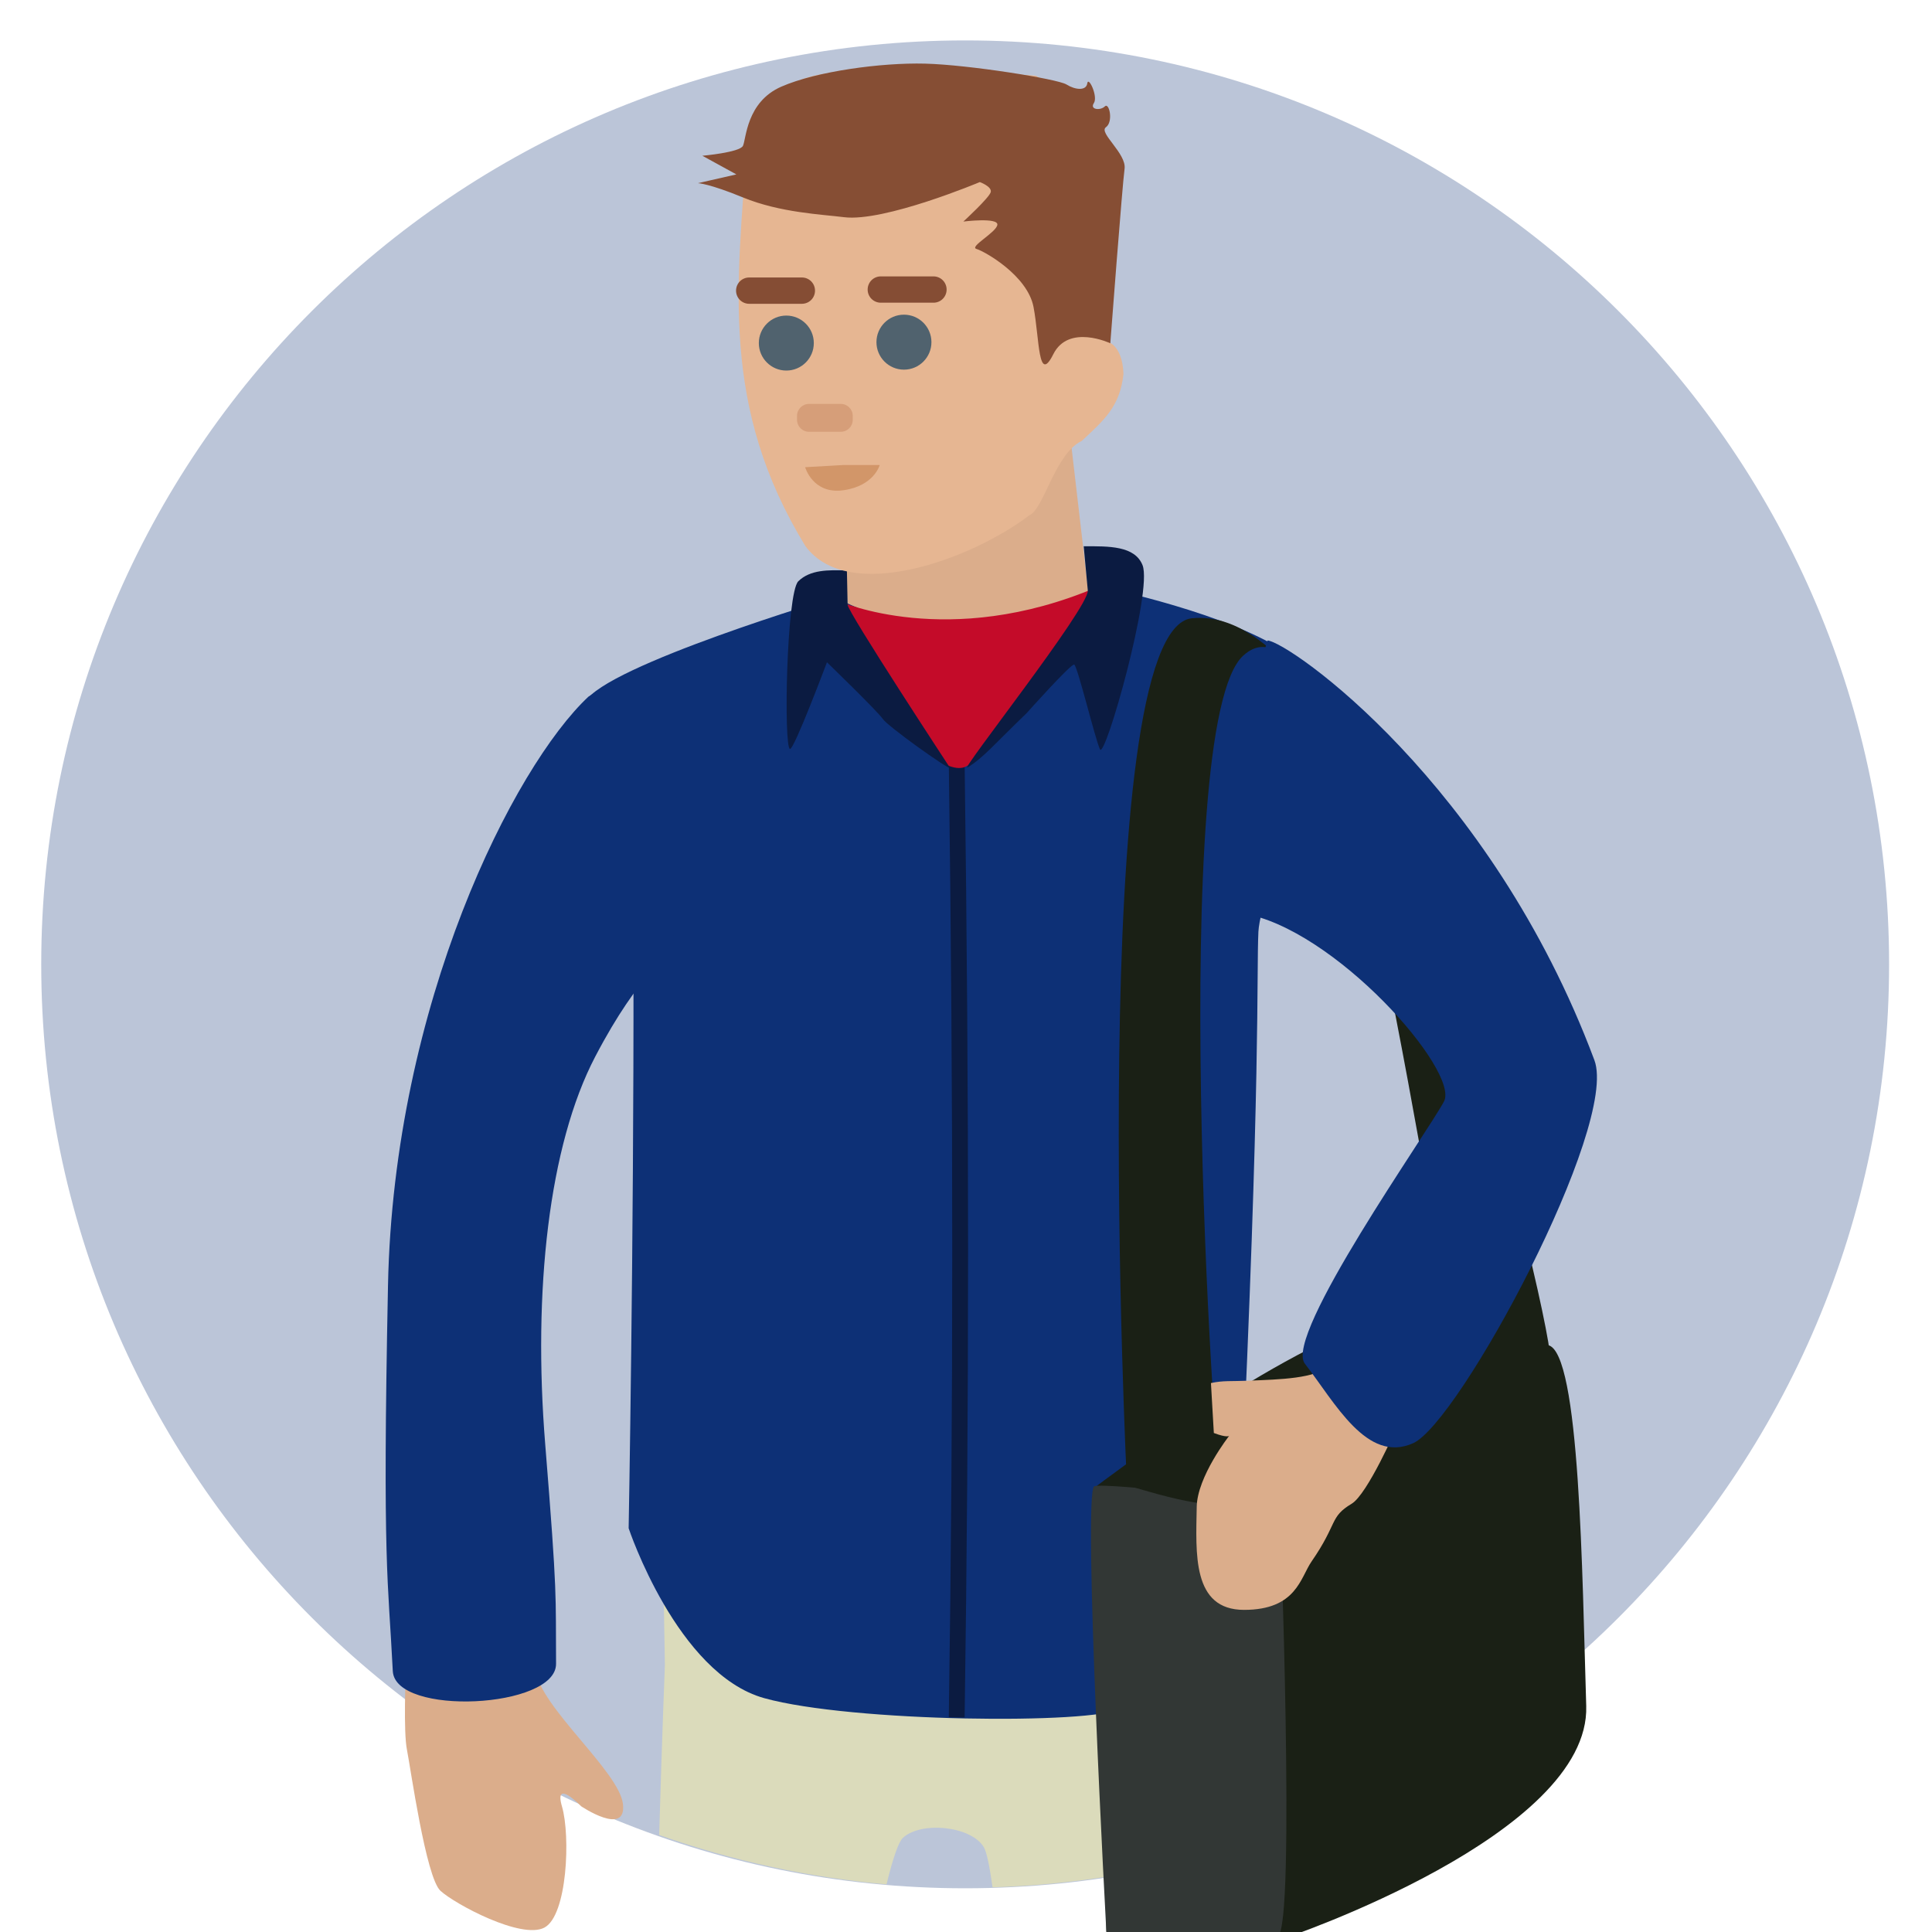
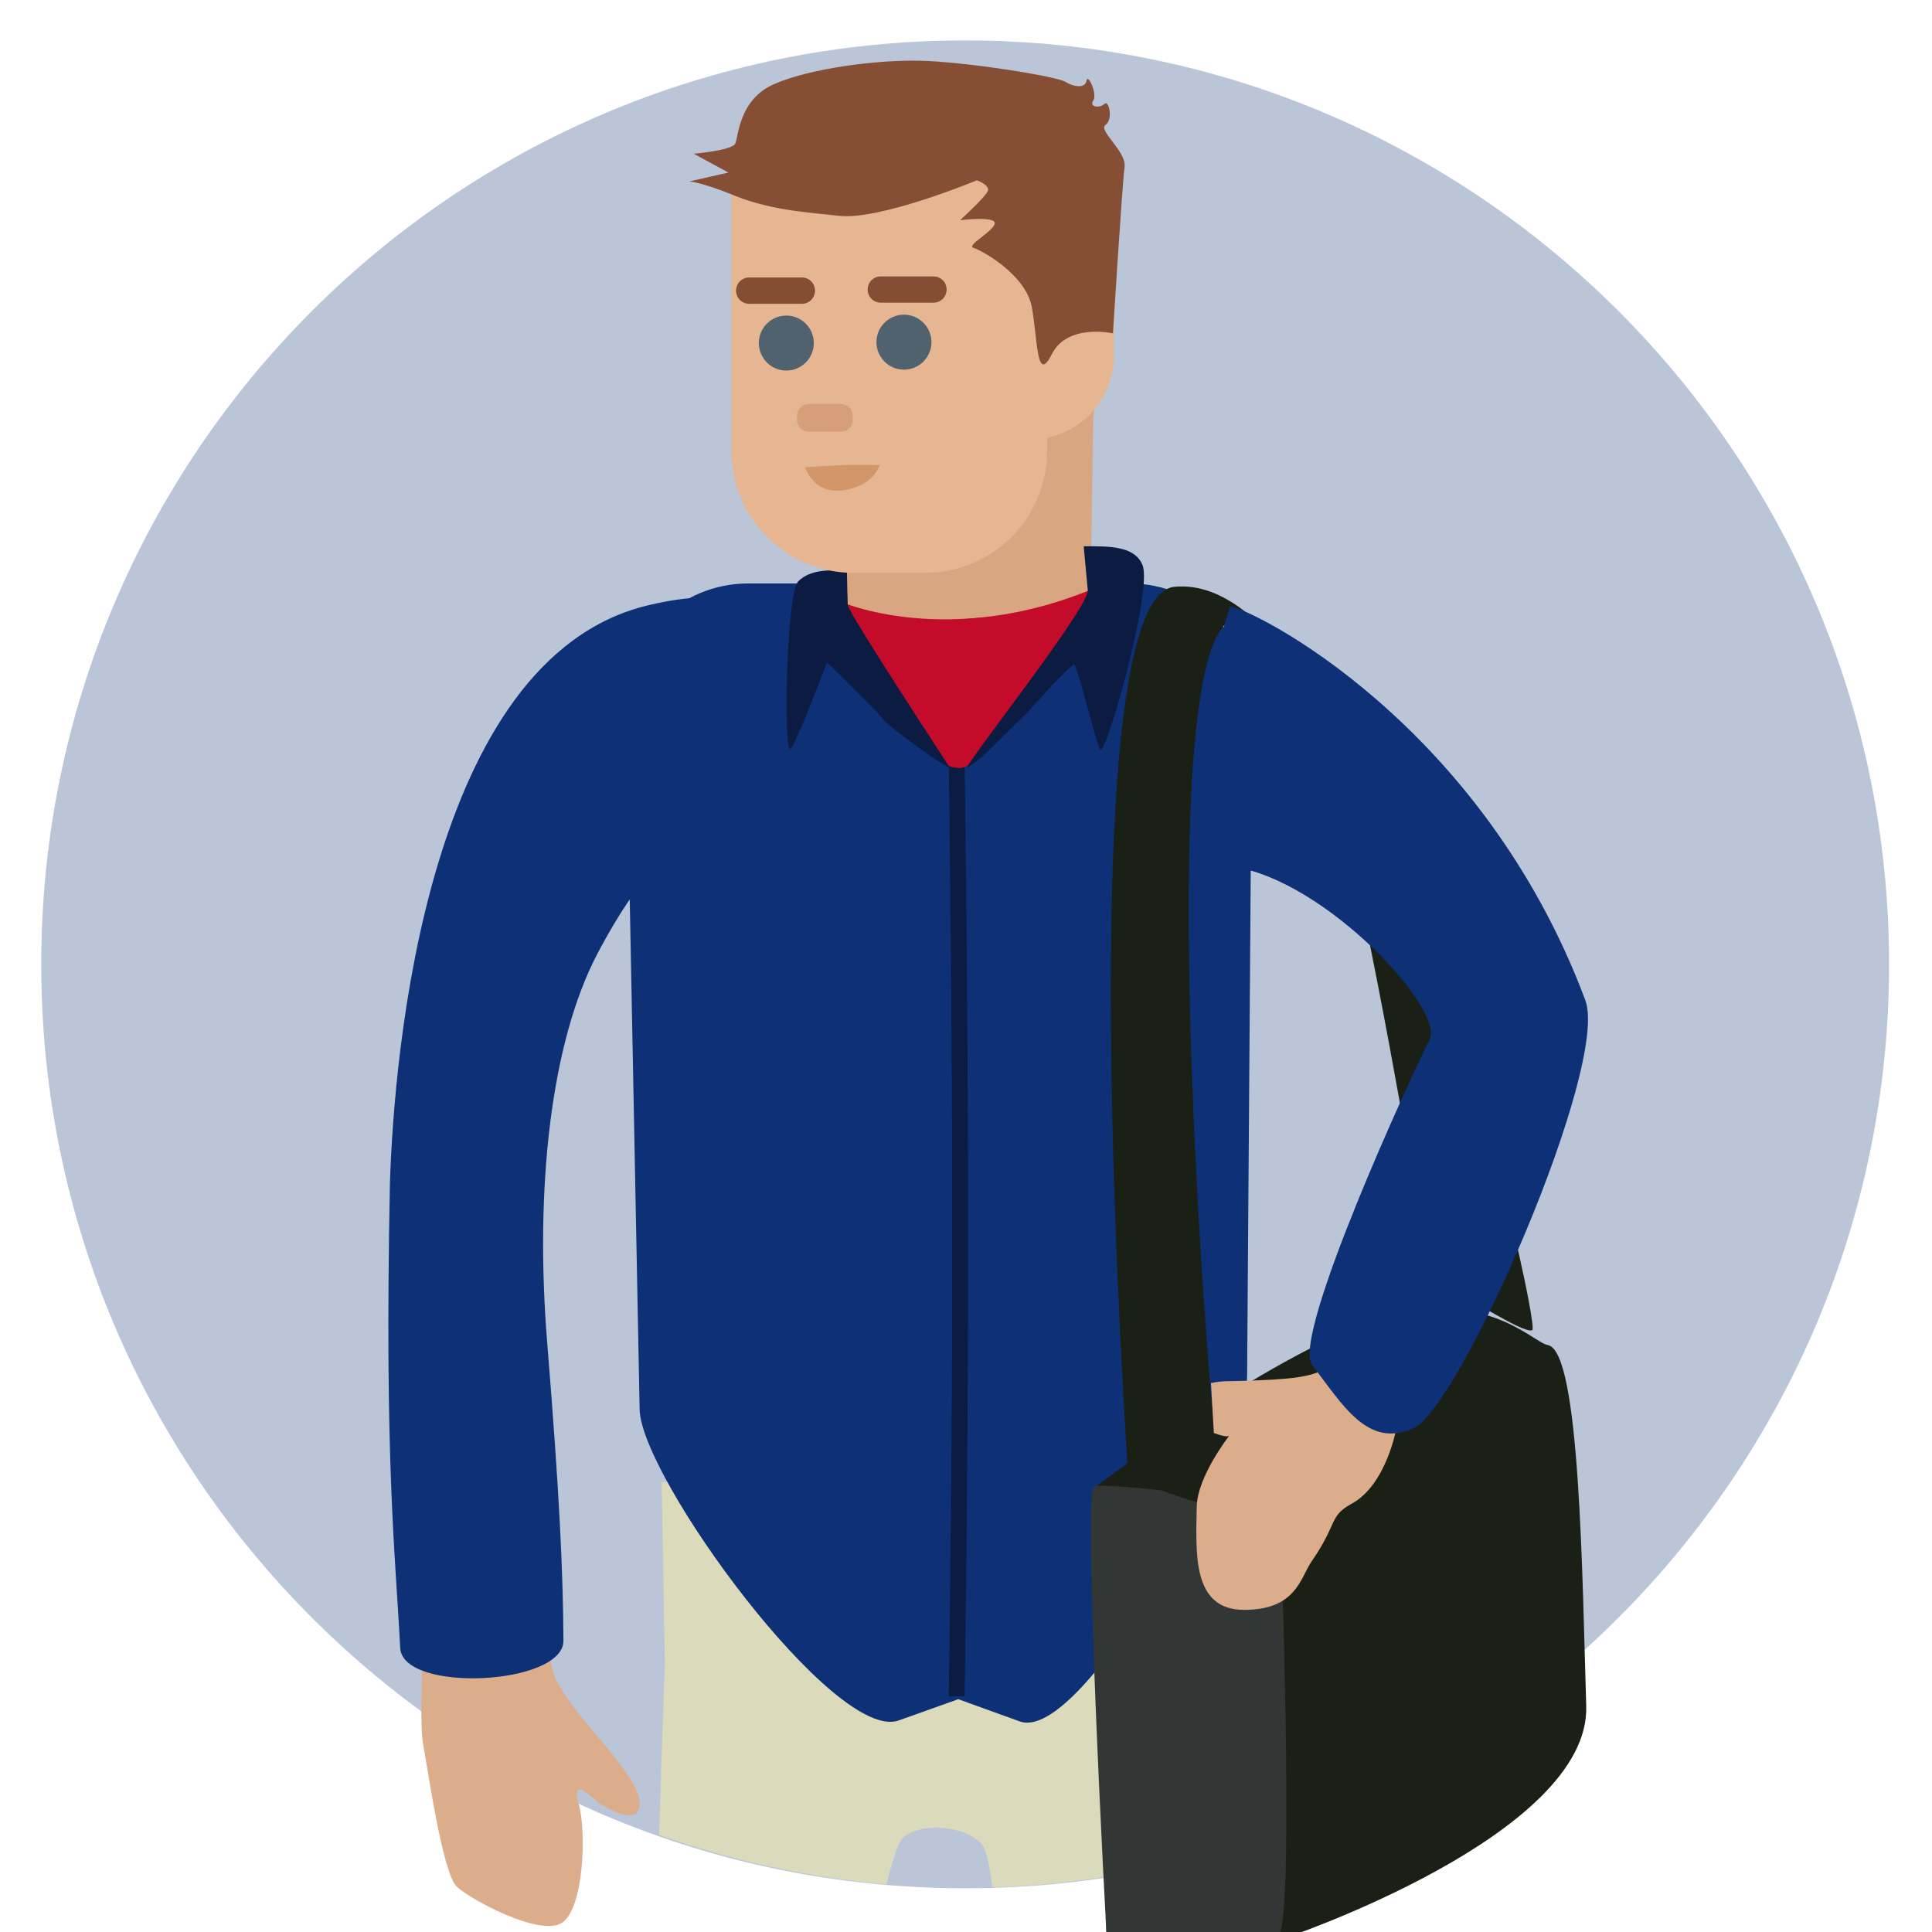
<svg xmlns="http://www.w3.org/2000/svg" id="svg4302" version="1.1" width="1000" height="1000" viewBox="0 0 1000 1000">
  <defs id="defs4306">
    </defs>
  <g id="layer1" style="display:inline" transform="translate(0,-3733)">
    <circle style="fill:#bbc5d8;fill-opacity:1;fill-rule:evenodd;stroke:none;stroke-width:1px;stroke-linecap:butt;stroke-linejoin:miter;stroke-opacity:1" id="path4470" cx="499.566" cy="4232.146" r="478.226" />
  </g>
  <g id="layer6">
    <path style="fill:#dbdbbb;fill-opacity:1;fill-rule:evenodd;stroke:none;stroke-width:1px;stroke-linecap:butt;stroke-linejoin:miter;stroke-opacity:1" clip-path="none" d="M 639.871 763.99 L 342.498 767.121 L 344.152 861.773 C 344.152 861.773 342.666 898.477 341.191 949.789 A 478.226 478.226 0 0 0 458.863 975.334 C 462.077 962.193 465.015 953.477 467.285 951.328 C 476.634 942.478 503.039 945.11 509.35 956.33 C 510.757 958.832 512.226 966.188 513.746 976.871 A 478.226 478.226 0 0 0 636.99 956.789 C 644.277 869.272 638.828 841.203 638.828 841.203 L 639.871 763.99 z " id="path4242" />
  </g>
  <g id="layer4" style="display:inline">
-     <path style="display:inline;opacity:1;fill:#dbad8b;fill-opacity:1;fill-rule:evenodd;stroke:none;stroke-width:1px;stroke-linecap:butt;stroke-linejoin:miter;stroke-opacity:1" d="m 439.331,325.438 124.998,-10.463 -10.004,-85.999 18.012,-126.704 -144.38,-3.122 z" id="path4963" />
-     <path style="fill:#0d3076;fill-opacity:1;fill-rule:evenodd;stroke:none;stroke-width:1px;stroke-linecap:butt;stroke-linejoin:miter;stroke-opacity:1" d="m 432.232,309.061 c 0,0 -118.949,35.476 -129.384,54.258 -10.434,18.781 25.015,115.957 25.042,135.644 0.199,146.05 -2.504,292.052 -2.504,292.052 0,0 25.082,75.439 70.222,87.96 45.14,12.521 170.165,13.669 184.772,5.321 14.608,-8.347 61.039,-90.111 61.768,-105.5 10.537,-222.429 8.158,-274.617 9.201,-296.528 1.043,-21.912 42.266,-120.449 21.912,-138.774 -25.585,-23.035 -93.907,-37.563 -102.255,-39.65 -4.174,-1.043 -39.911,20.086 -73.561,21.651 -33.65,1.565 -65.213,-16.434 -65.213,-16.434 z" id="path4282" />
-     <path style="fill:none;fill-rule:evenodd;stroke:#0b1b41;stroke-width:8.196;stroke-linecap:butt;stroke-linejoin:miter;stroke-miterlimit:4;stroke-dasharray:none;stroke-opacity:1" d="m 495.196,888.915 c 2.37,-162.806 2.37,-316.522 0,-494.292" id="path4284" />
+     <path style="color:#000000;clip-rule:nonzero;display:inline;overflow:visible;visibility:visible;opacity:1;isolation:auto;mix-blend-mode:normal;color-interpolation:sRGB;color-interpolation-filters:linearRGB;solid-color:#000000;solid-opacity:1;fill:#0d3076;fill-opacity:1;fill-rule:evenodd;stroke:none;stroke-width:5;stroke-linecap:butt;stroke-linejoin:miter;stroke-miterlimit:4;stroke-dasharray:none;stroke-dashoffset:0;stroke-opacity:1;color-rendering:auto;image-rendering:auto;shape-rendering:auto;text-rendering:auto;enable-background:accumulate" d="m 387.172,302 197.655,0 c 34.997,0 63.424,28.176 63.172,63.172 l -2.5,347.155 C 645.248,747.324 560.742,902.893 527.828,891 L 496,879.5 l -30.828,11 C 432.21,902.262 331.75,764.531 331.071,729.54 L 324,365.172 C 323.321,330.181 352.175,302 387.172,302 Z" id="rect4258" />
+     <path style="display:inline;opacity:1;fill:#d8a681;fill-opacity:1;fill-rule:evenodd;stroke:none;stroke-width:1px;stroke-linecap:butt;stroke-linejoin:miter;stroke-opacity:1" d="m 439.331,325.438 124.998,-10.463 1.496,-95.499 6.512,-117.204 -144.38,-3.122 z" id="path4963" />
+     <path style="fill:none;fill-rule:evenodd;stroke:#0b1b41;stroke-width:8.196;stroke-linecap:butt;stroke-linejoin:miter;stroke-miterlimit:4;stroke-dasharray:none;stroke-opacity:1" d="m 495.196,877.915 c 2.37,-162.806 2.37,-305.522 0,-483.292" id="path4284" />
    <path style="fill:#c40b29;fill-opacity:1;fill-rule:evenodd;stroke:none;stroke-width:1px;stroke-linecap:butt;stroke-linejoin:miter;stroke-opacity:1" d="m 434.319,311.148 c 0,0 56.624,25.419 133.315,-7.188 0,0 -49.072,83.358 -67.58,92.748 -18.508,9.391 -73.039,-64.692 -65.735,-85.56 z" id="path4286" />
-     <path style="display:inline;fill:#dbad8b;fill-opacity:1;fill-rule:evenodd;stroke:none;stroke-width:1px;stroke-linecap:butt;stroke-linejoin:miter;stroke-opacity:1" d="m 210.005,866.769 c 0,0 -1.254,29.475 0.627,38.882 1.881,9.407 9.82,66.127 17.345,73.026 7.526,6.899 41.871,25.325 53.786,19.054 11.916,-6.271 13.532,-47.553 9.142,-62.604 -4.39,-15.051 9.887,-0.215 9.887,-0.215 0,0 23.537,15.851 21.655,-1.082 -1.881,-16.933 -42.83,-50.129 -45.339,-69.57 -2.509,-19.441 -67.104,2.509 -67.104,2.509 z" id="path4280" />
-     <path style="fill:#0d3076;fill-opacity:1;fill-rule:evenodd;stroke:none;stroke-width:1px;stroke-linecap:butt;stroke-linejoin:miter;stroke-opacity:1" d="m 304.59,360.576 c -38.68,36.187 -100.823,158.957 -103.763,304.755 -2.941,145.798 0.092,151.986 2.481,199.6 1.179,23.511 84.654,19.41 84.506,-3.757 -0.233,-36.341 0.823,-34.114 -5.61,-113.605 -6.433,-79.491 1.863,-154.699 25.862,-200.609 23.999,-45.91 36.52,-46.954 41.737,-66.779 5.217,-19.825 2.087,-110.602 -14.608,-115.819 -16.695,-5.217 16.076,-33.473 -30.604,-3.786 z" id="path4305" />
+     <path style="display:inline;fill:#dbad8b;fill-opacity:1;fill-rule:evenodd;stroke:none;stroke-width:1px;stroke-linecap:butt;stroke-linejoin:miter;stroke-opacity:1" d="m 218.49,864.648 c 0,0 -1.254,29.475 0.627,38.882 1.881,9.407 9.82,66.127 17.345,73.026 7.526,6.899 41.871,25.325 53.786,19.054 11.916,-6.271 13.532,-47.553 9.142,-62.604 -4.39,-15.051 9.887,-0.215 9.887,-0.215 0,0 23.537,15.851 21.655,-1.082 -1.881,-16.933 -42.83,-50.129 -45.339,-69.57 -2.509,-19.441 -67.104,2.509 -67.104,2.509 z" id="path4280" />
+     <path style="fill:#0d3076;fill-opacity:1;fill-rule:evenodd;stroke:none;stroke-width:1px;stroke-linecap:butt;stroke-linejoin:miter;stroke-opacity:1" d="m 201.826,612.331 c -2.941,145.798 2.921,192.998 5.31,240.612 1.179,23.511 84.654,19.41 84.506,-3.757 -0.233,-36.341 -2.006,-75.126 -8.438,-154.617 -6.433,-79.491 1.863,-154.699 25.862,-200.609 23.999,-45.91 36.52,-46.954 41.737,-66.779 C 356.019,407.356 449.369,285.896 335.194,313.362 221.019,340.828 203.968,544.813 201.826,612.331 Z" id="path4305" />
    <path style="fill:#0b1b41;fill-opacity:1;fill-rule:evenodd;stroke:none;stroke-width:1px;stroke-linecap:butt;stroke-linejoin:miter;stroke-opacity:1" d="m 560.924,282.758 c 13.044,-0.066 26.476,-0.27 30.46,9.79 5.292,13.362 -19.448,100.848 -22.031,95.314 -2.582,-5.534 -11.466,-42.525 -13.317,-43.866 -1.342,-0.972 -24.591,25.054 -24.591,25.054 -16.913,16.325 -22.641,23.315 -30.574,28.123 -4.908,2.974 62.912,-82.689 62.174,-91.543 m -124.32,7.378 c 0,3.689 53.069,84.533 53.069,84.533 -2.139,-0.02 -32.309,-21.68 -34.811,-25.353 -2.838,-4.165 -28.957,-29.394 -28.957,-29.394 0,0 -17.043,45.43 -19.145,44.864 -3.323,-0.894 -1.821,-80.752 4.32,-86.794 6.122,-6.022 15.563,-5.933 25.155,-5.564" id="path4239" />
  </g>
  <g id="layer5" style="display:inline">
    <path style="fill:#1a2015;fill-opacity:1;fill-rule:evenodd;stroke:none;stroke-width:1.774px;stroke-linecap:butt;stroke-linejoin:miter;stroke-opacity:1" d="m 567.479,769.268 5.217,230.595 92.864,3.13 c 0,0 157.556,-53.214 155.469,-119.993 -2.087,-66.779 -3.13,-183.641 -19.825,-186.771 -8.347,-1.565 -33.389,-31.302 -89.734,-12.651 -56.344,18.651 -143.991,85.691 -143.991,85.691 z" id="path4225" />
    <path style="fill:#323735;fill-opacity:1;fill-rule:evenodd;stroke:none;stroke-width:1px;stroke-linecap:butt;stroke-linejoin:miter;stroke-opacity:1" d="m 662.43,780.745 c 0,0 8.347,218.074 -1.043,221.204 -9.391,3.13 -88.69,-1.043 -88.69,-1.043 0,0 -12.521,-229.552 -6.261,-231.638 6.261,-2.087 94.951,8.347 95.994,11.478 z" id="path4227" />
-     <path style="fill:#1a2015;fill-opacity:1;fill-rule:evenodd;stroke:none;stroke-width:1px;stroke-linecap:butt;stroke-linejoin:miter;stroke-opacity:1" d="m 583.324,768.705 c 0,0 -21.9,-443.026 33.593,-448.688 102.255,-10.434 190.583,382.645 185.366,384.731 -5.217,2.087 -36.589,-20.23 -48.066,-22.317 -11.478,-2.087 -55.217,-393.277 -110.693,-343.111 -39.513,35.731 -15.19,423.718 -11.016,435.195 4.174,11.478 -49.184,-5.81 -49.184,-5.81 z" id="path4229" />
-     <path style="display:inline;fill:#dbad8b;fill-opacity:1;fill-rule:evenodd;stroke:none;stroke-width:1px;stroke-linecap:butt;stroke-linejoin:miter;stroke-opacity:1" d="m 626.784,715.872 c 6.318,-1.385 10.6,-0.854 19.078,-1.209 8.478,-0.354 17.261,-0.62 24.802,-1.653 7.541,-1.033 13.84,-2.833 17.348,-6.255 14.033,-13.687 34.796,32.299 34.796,32.299 0,0 -14.977,34.365 -23.209,39.291 -11.556,6.916 -7.02,10.047 -20.738,29.878 -5.808,8.396 -7.833,25.025 -34.908,25.046 -27.075,0.021 -24.938,-29.421 -24.529,-53.348 0.268,-15.676 16.776,-36.71 16.776,-36.71 0,0 -1.107,1.091 -7.92,-1.498" id="path4280-3" />
-     <path style="display:inline;fill:#0d3076;fill-opacity:1;fill-rule:evenodd;stroke:none;stroke-width:1px;stroke-linecap:butt;stroke-linejoin:miter;stroke-opacity:1" d="m 656.11,331.494 c 11.49,1.094 115.345,73.455 169.144,217.24 12.724,34.007 -69.838,187.465 -93.794,198.251 -23.956,10.786 -40.373,-20.916 -56.073,-41.152 -11.17,-14.398 63.822,-120.054 72.027,-135.745 8.205,-15.692 -56.851,-89.858 -104.503,-97.397 -47.652,-7.539 11.962,-133.098 13.199,-141.197 z" id="path4322" />
+     <path style="fill:#1a2015;fill-opacity:1;fill-rule:evenodd;stroke:none;stroke-width:1px;stroke-linecap:butt;stroke-linejoin:miter;stroke-opacity:1" d="m 584.031,764.462 c 0,0 -31.8,-455.046 23.693,-460.709 102.255,-10.434 190.583,382.645 185.366,384.731 -5.217,2.087 -36.589,-20.23 -48.066,-22.317 -11.478,-2.087 -55.217,-393.277 -110.693,-343.111 -39.513,35.731 -5.998,441.395 -1.824,452.873 4.174,11.478 -48.477,-11.467 -48.477,-11.467 z" id="path4229" />
+     <path style="display:inline;fill:#dbad8b;fill-opacity:1;fill-rule:evenodd;stroke:none;stroke-width:1px;stroke-linecap:butt;stroke-linejoin:miter;stroke-opacity:1" d="m 626.784,715.872 c 6.318,-1.385 10.6,-0.854 19.078,-1.209 8.478,-0.354 17.261,-0.62 24.802,-1.653 7.541,-1.033 13.84,-2.833 17.348,-6.255 14.033,-13.687 34.796,32.299 34.796,32.299 0,0 -5.078,29.415 -23.209,39.291 -11.827,6.442 -7.02,10.047 -20.738,29.878 -5.808,8.396 -7.833,25.025 -34.908,25.046 -27.075,0.021 -24.938,-29.421 -24.529,-53.348 0.268,-15.676 16.776,-36.71 16.776,-36.71 0,0 -1.107,1.091 -7.92,-1.498" id="path4280-3" />
+     <path style="display:inline;fill:#0d3076;fill-opacity:1;fill-rule:evenodd;stroke:none;stroke-width:1px;stroke-linecap:butt;stroke-linejoin:miter;stroke-opacity:1" d="m 636.554,313.858 c 11.49,1.094 130.194,60.02 183.993,203.805 12.724,34.007 -64.888,210.799 -88.845,221.585 -23.956,10.786 -36.838,-12.431 -52.537,-32.667 -11.17,-14.398 52.508,-152.58 60.713,-168.272 8.205,-15.692 -53.315,-82.08 -100.968,-89.619 -47.652,-7.539 -3.594,-126.734 -2.357,-134.833 z" id="path4322" />
  </g>
  <g id="layer2" style="display:inline">
-     <path style="display:inline;opacity:1;fill:#e6b692;fill-opacity:1;fill-rule:evenodd;stroke:none;stroke-width:1px;stroke-linecap:butt;stroke-linejoin:miter;stroke-opacity:1" d="m 386.811,73.238 c 0,0 5.676,-30.652 40.869,-35.193 35.193,-4.541 108.417,1.135 108.417,1.135 0,0 42.004,22.137 42.572,55.06 0.568,32.922 -6.244,82.306 -6.244,82.306 0,0 8.514,1.135 9.082,17.029 -1.806,16.754 -9.88,23.732 -21.57,34.625 -13.977,6.692 -19.63,35.34 -27.125,38.483 C 503.108,289.383 439.341,312.938 416.895,282.692 372.871,210.674 381.369,148.52 386.811,73.238 Z" id="path4965" />
+     <rect style="color:#000000;clip-rule:nonzero;display:inline;overflow:visible;visibility:visible;opacity:1;isolation:auto;mix-blend-mode:normal;color-interpolation:sRGB;color-interpolation-filters:linearRGB;solid-color:#000000;solid-opacity:1;fill:#e6b692;fill-opacity:1;fill-rule:evenodd;stroke:none;stroke-width:5;stroke-linecap:butt;stroke-linejoin:miter;stroke-miterlimit:4;stroke-dasharray:none;stroke-dashoffset:0;stroke-opacity:1;color-rendering:auto;image-rendering:auto;shape-rendering:auto;text-rendering:auto;enable-background:accumulate" id="rect4241" width="163.5" height="261" x="378.5" y="35.5" ry="63.172" />
+     <rect style="color:#000000;clip-rule:nonzero;display:inline;overflow:visible;visibility:visible;opacity:1;isolation:auto;mix-blend-mode:normal;color-interpolation:sRGB;color-interpolation-filters:linearRGB;solid-color:#000000;solid-opacity:1;fill:#e6b692;fill-opacity:1;fill-rule:evenodd;stroke:none;stroke-width:5;stroke-linecap:butt;stroke-linejoin:miter;stroke-miterlimit:4;stroke-dasharray:none;stroke-dashoffset:0;stroke-opacity:1;color-rendering:auto;image-rendering:auto;shape-rendering:auto;text-rendering:auto;enable-background:accumulate" id="rect4241-3" width="193.5" height="178.5" x="383" y="49" ry="43.204" />
    <circle style="display:inline;fill:#50626e;fill-opacity:1;fill-rule:evenodd;stroke:none;stroke-width:1px;stroke-linecap:butt;stroke-linejoin:miter;stroke-opacity:1" id="path4968" cx="467.88" cy="177.103" r="14.23" />
    <circle style="display:inline;fill:#50626e;fill-opacity:1;fill-rule:evenodd;stroke:none;stroke-width:1px;stroke-linecap:butt;stroke-linejoin:miter;stroke-opacity:1" id="path4968-7" cx="406.998" cy="177.57" r="14.23" />
    <path style="color:#000000;clip-rule:nonzero;display:inline;overflow:visible;visibility:visible;opacity:1;isolation:auto;mix-blend-mode:normal;color-interpolation:sRGB;color-interpolation-filters:linearRGB;solid-color:#000000;solid-opacity:1;fill:#854d34;fill-opacity:1;fill-rule:evenodd;stroke:none;stroke-width:1px;stroke-linecap:butt;stroke-linejoin:miter;stroke-miterlimit:4;stroke-dasharray:none;stroke-dashoffset:0;stroke-opacity:1;color-rendering:auto;image-rendering:auto;shape-rendering:auto;text-rendering:auto;enable-background:accumulate" d="m 455.907,143.056 27.246,0 c 3.774,0 6.812,3.038 6.812,6.812 0,3.774 -3.038,6.812 -6.812,6.812 l -27.246,0 c -3.774,0 -6.811,-3.038 -6.811,-6.812 0,-3.774 3.038,-6.812 6.811,-6.812 z" id="rect4985" />
    <path style="color:#000000;clip-rule:nonzero;display:inline;overflow:visible;visibility:visible;opacity:1;isolation:auto;mix-blend-mode:normal;color-interpolation:sRGB;color-interpolation-filters:linearRGB;solid-color:#000000;solid-opacity:1;fill:#854d34;fill-opacity:1;fill-rule:evenodd;stroke:none;stroke-width:1px;stroke-linecap:butt;stroke-linejoin:miter;stroke-miterlimit:4;stroke-dasharray:none;stroke-dashoffset:0;stroke-opacity:1;color-rendering:auto;image-rendering:auto;shape-rendering:auto;text-rendering:auto;enable-background:accumulate" d="m 387.792,143.623 27.246,0 c 3.774,0 6.811,3.038 6.811,6.812 0,3.774 -3.038,6.812 -6.811,6.812 l -27.246,0 c -3.774,0 -6.811,-3.038 -6.811,-6.812 0,-3.774 3.038,-6.812 6.811,-6.812 z" id="rect4985-3" />
    <rect style="color:#000000;clip-rule:nonzero;display:inline;overflow:visible;visibility:visible;opacity:1;isolation:auto;mix-blend-mode:normal;color-interpolation:sRGB;color-interpolation-filters:linearRGB;solid-color:#000000;solid-opacity:1;fill:#d69e79;fill-opacity:1;fill-rule:evenodd;stroke:none;stroke-width:1px;stroke-linecap:butt;stroke-linejoin:miter;stroke-miterlimit:4;stroke-dasharray:none;stroke-dashoffset:0;stroke-opacity:1;color-rendering:auto;image-rendering:auto;shape-rendering:auto;text-rendering:auto;enable-background:accumulate" id="rect5008" width="28.836" height="14.418" x="412.54" y="209.071" ry="6.179" />
    <path style="display:inline;fill:#d29669;fill-opacity:1;fill-rule:evenodd;stroke:none;stroke-width:1px;stroke-linecap:butt;stroke-linejoin:miter;stroke-opacity:1" d="m 436.607,240.688 18.732,0 c 0,0 -2.838,10.785 -18.732,13.055 -15.893,2.27 -19.867,-11.92 -19.867,-11.92 z" id="path5010" />
-     <path style="display:inline;fill:#864e34;fill-opacity:1;fill-rule:evenodd;stroke:none;stroke-width:1px;stroke-linecap:butt;stroke-linejoin:miter;stroke-opacity:1" d="m 507.148,94.24 c 0,0 -49.587,20.84 -70.386,18.164 -10.931,-1.406 -32.922,-2.271 -52.222,-10.217 -17.519,-7.213 -23.273,-7.379 -23.273,-7.379 l 19.867,-4.541 -17.597,-9.65 c 0,0 19.299,-1.703 21.002,-5.109 1.703,-3.406 1.703,-22.705 19.867,-30.652 18.164,-7.947 51.654,-12.488 74.359,-11.92 22.705,0.568 68.683,7.947 73.224,10.785 4.541,2.838 10.217,3.406 10.785,-0.568 0.568,-3.973 5.676,6.812 3.406,10.217 -2.271,3.406 3.406,3.973 5.676,1.703 2.271,-2.271 4.541,7.947 0.568,10.785 -3.973,2.838 10.785,13.623 9.65,21.57 -1.135,7.947 -7.379,90.253 -7.379,90.253 0,0 -21.57,-10.217 -29.517,5.676 -7.947,15.894 -7.095,-7.947 -10.217,-24.408 -3.122,-16.461 -25.543,-28.949 -29.517,-30.084 -3.973,-1.135 10.217,-8.514 10.785,-12.488 0.568,-3.973 -17.596,-1.703 -17.596,-1.703 0,0 13.623,-12.488 14.191,-15.326 0.568,-2.838 -5.676,-5.109 -5.676,-5.109 z" id="path5013" />
+     <path style="display:inline;fill:#864e34;fill-opacity:1;fill-rule:evenodd;stroke:none;stroke-width:1px;stroke-linecap:butt;stroke-linejoin:miter;stroke-opacity:1" d="m 505.62,93.331 c 0,0 -50.598,21.041 -71.82,18.339 -11.154,-1.42 -33.593,-2.292 -53.286,-10.316 -17.875,-7.283 -23.747,-7.45 -23.747,-7.45 l 20.272,-4.585 -17.955,-9.743 c 0,0 19.693,-1.719 21.43,-5.158 1.737,-3.439 1.737,-22.924 20.272,-30.947 18.534,-8.023 52.706,-12.608 75.874,-12.035 23.168,0.573 70.082,8.023 74.716,10.889 4.634,2.865 10.425,3.439 11.005,-0.573 0.579,-4.012 5.792,6.877 3.475,10.316 -2.317,3.439 3.475,4.012 5.792,1.719 2.317,-2.292 4.634,8.023 0.579,10.889 -4.054,2.865 11.005,13.754 9.846,21.778 -1.158,8.023 -5.999,86.074 -5.999,86.074 0,0 -23.54,-5.268 -31.648,10.779 -8.109,16.047 -7.24,-8.023 -10.425,-24.643 -3.186,-16.62 -26.064,-29.228 -30.118,-30.374 -4.054,-1.146 10.425,-8.596 11.005,-12.608 0.579,-4.012 -17.955,-1.719 -17.955,-1.719 0,0 13.901,-12.608 14.48,-15.474 0.579,-2.865 -5.792,-5.158 -5.792,-5.158 z" id="path5013" />
  </g>
  <g id="layer7" style="display:none" />
</svg>
